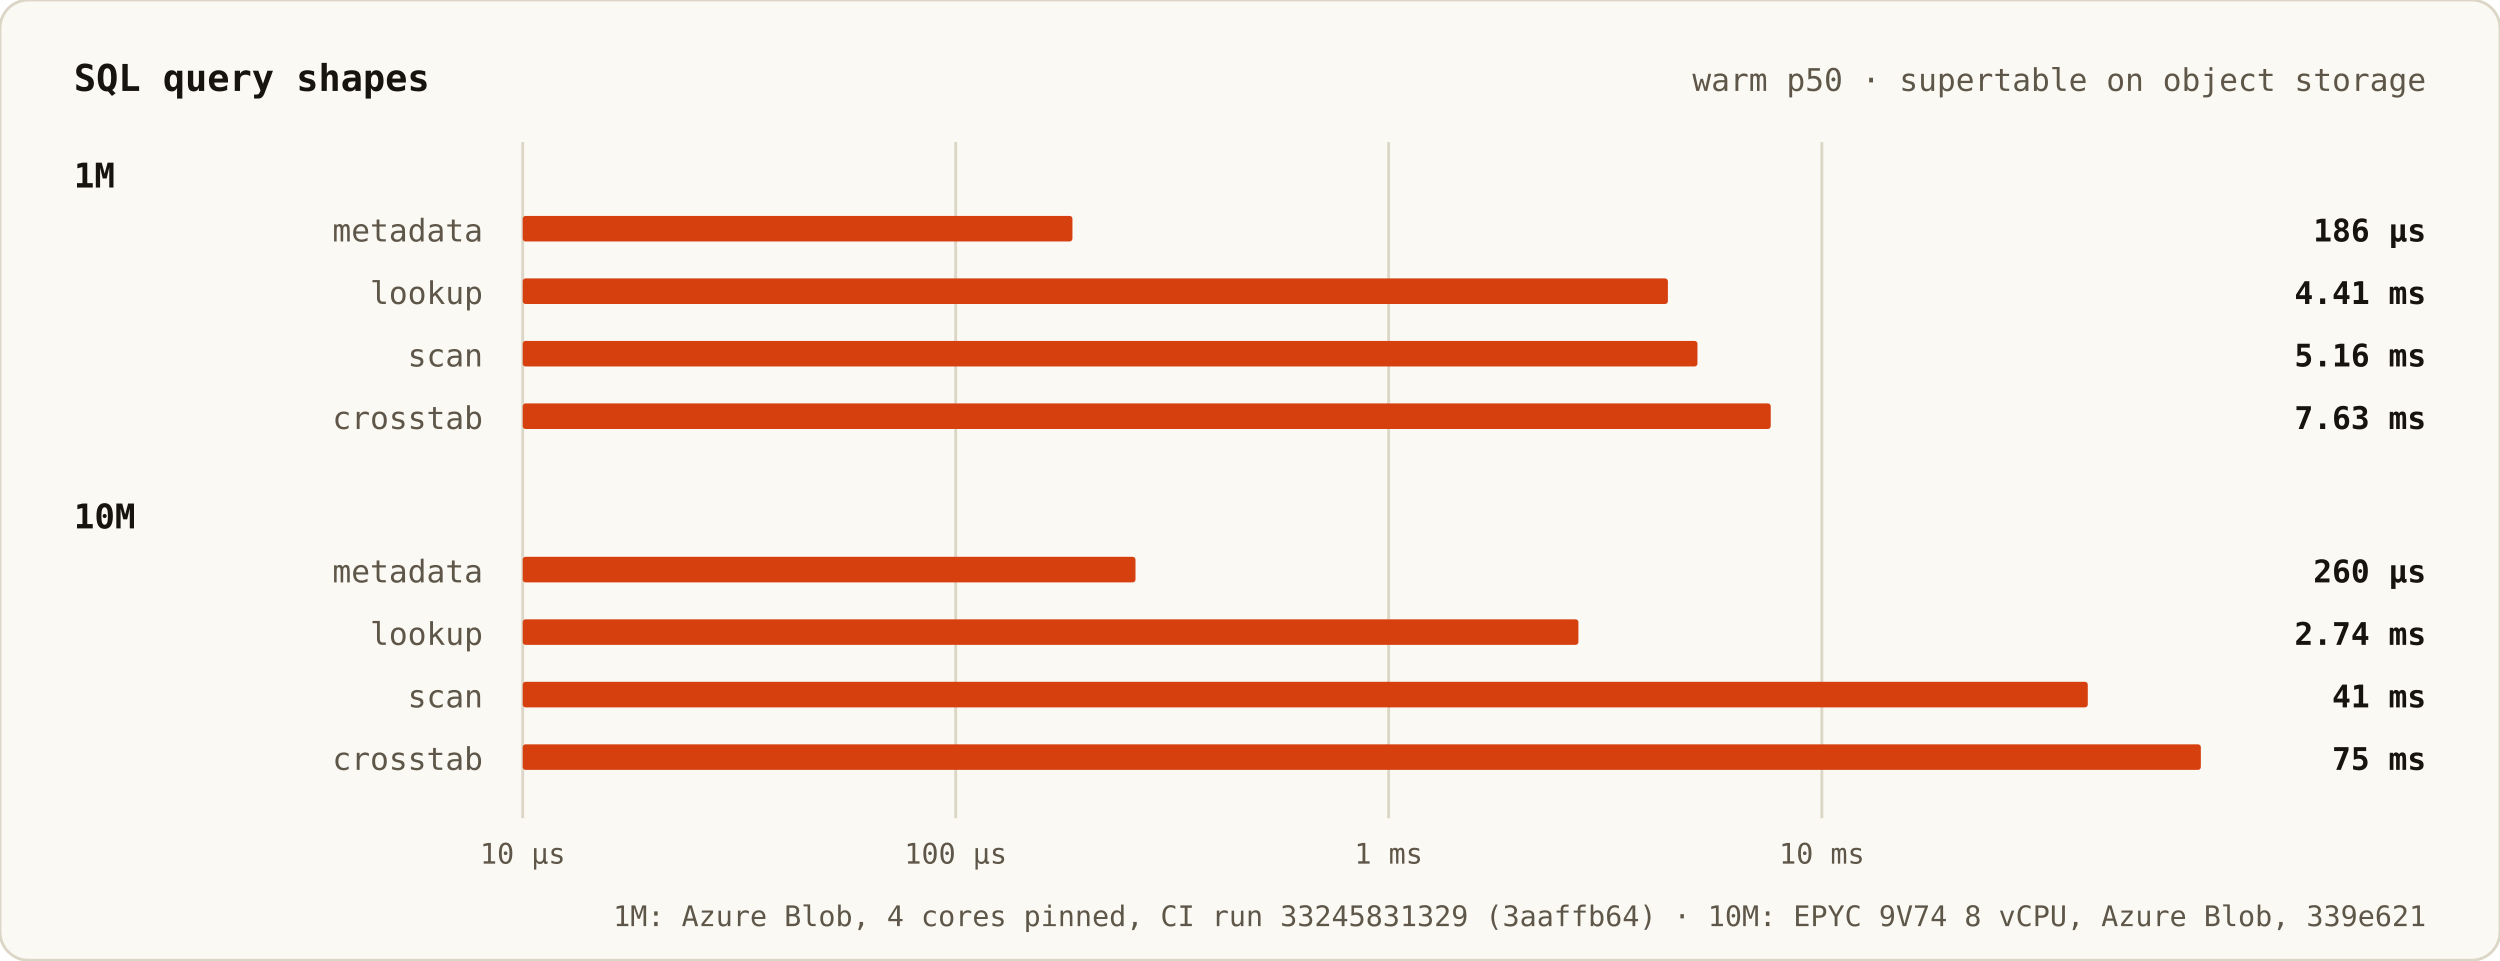
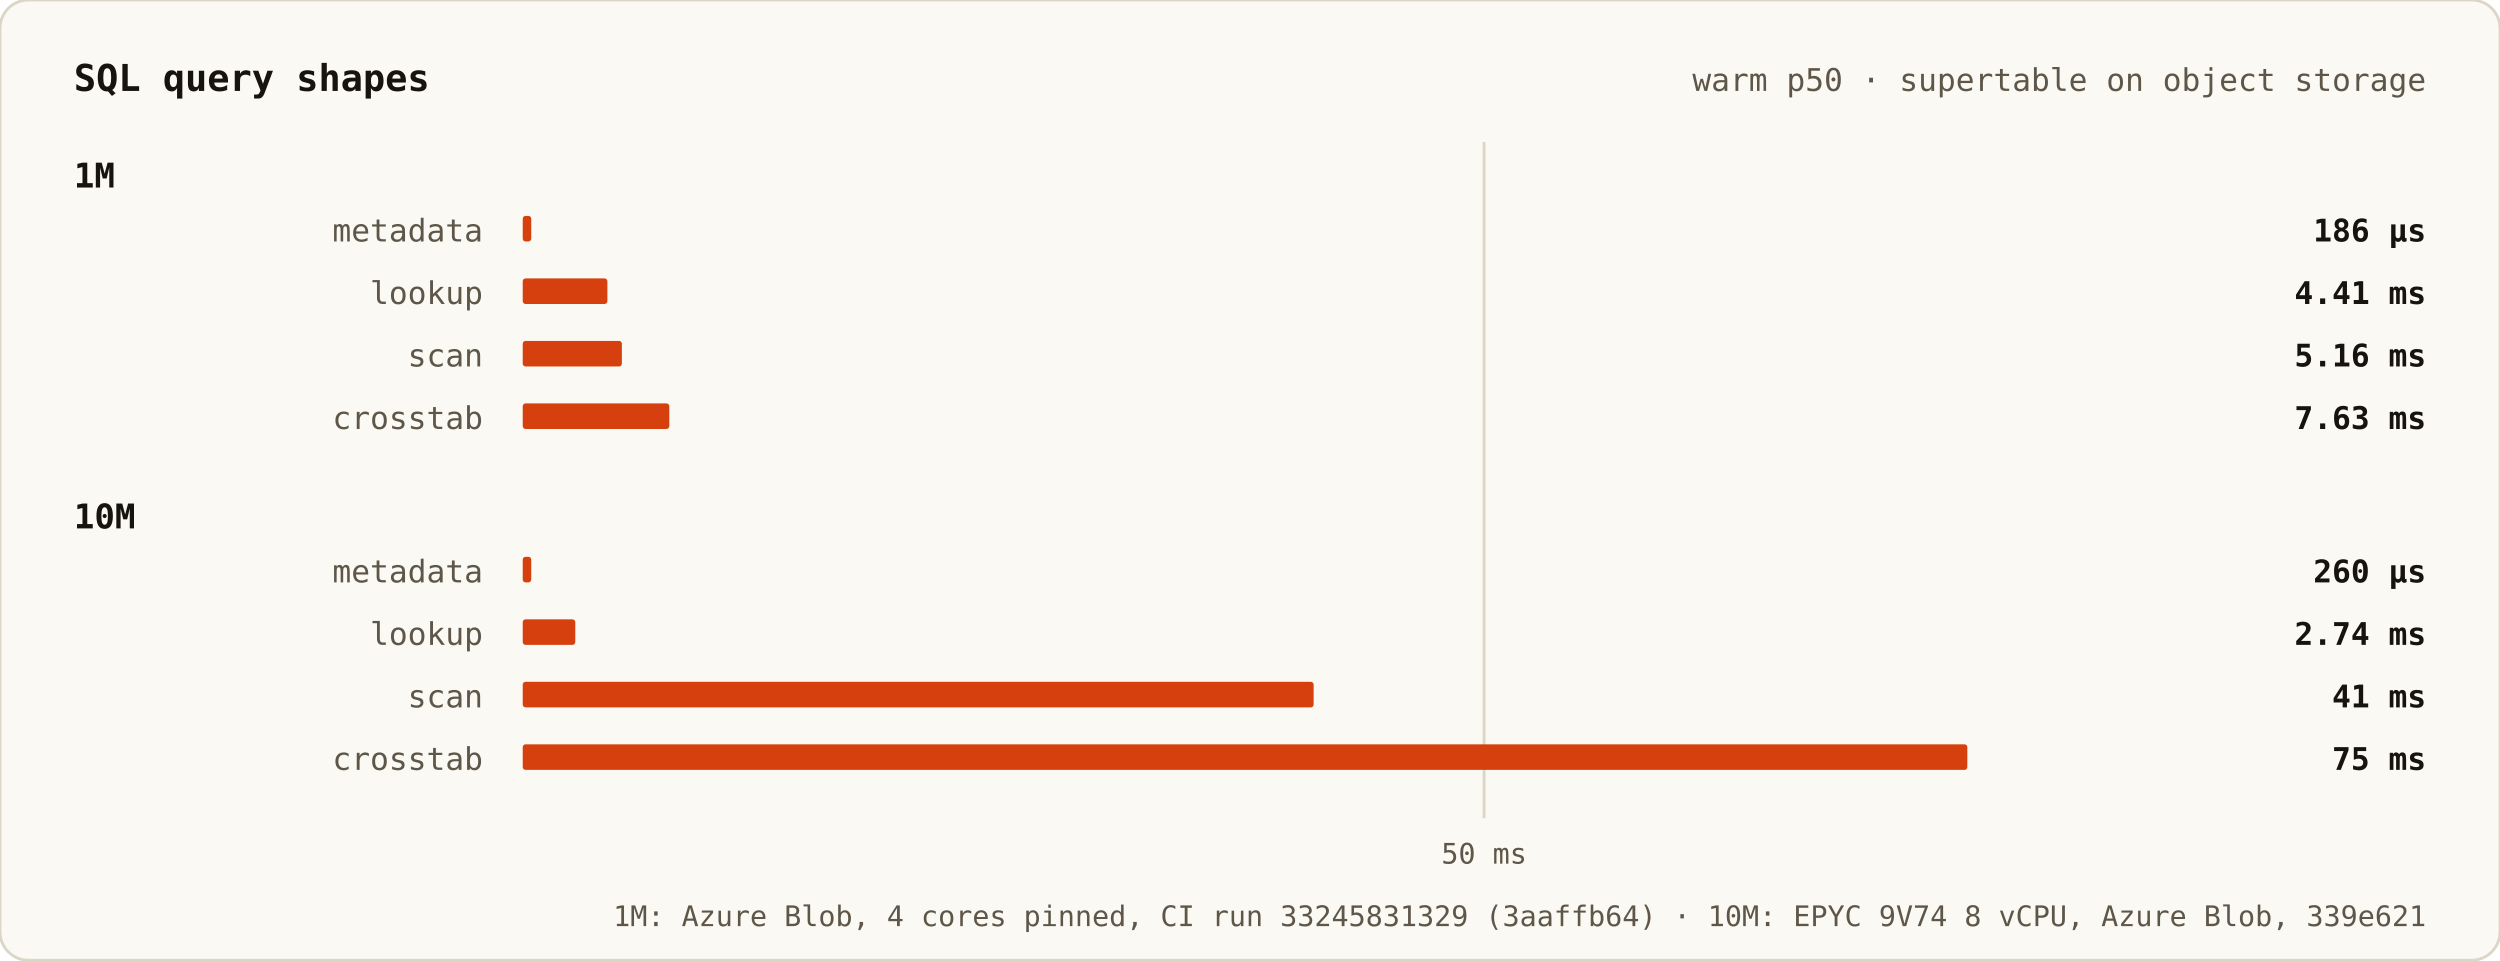
<svg xmlns="http://www.w3.org/2000/svg" width="880" height="338" viewBox="0 0 880 338" role="img">
  <rect width="880" height="338" rx="10" fill="#FBF9F3" stroke="#DCD6C7" />
  <text x="26.0" y="32.0" font-family="ui-monospace, SFMono-Regular, Menlo, Consolas, monospace" font-size="13" fill="#17130F" font-weight="600">SQL query shapes</text>
  <text x="854.0" y="32.0" font-family="ui-monospace, SFMono-Regular, Menlo, Consolas, monospace" font-size="11" fill="#5E5749" text-anchor="end">warm p50 · supertable on object storage</text>
-   <line x1="184.0" y1="50" x2="184.0" y2="288" stroke="#DCD6C7" />
-   <text x="184.0" y="304.0" font-family="ui-monospace, SFMono-Regular, Menlo, Consolas, monospace" font-size="10" fill="#5E5749" text-anchor="middle">10 µs</text>
-   <line x1="336.4" y1="50" x2="336.4" y2="288" stroke="#DCD6C7" />
-   <text x="336.4" y="304.0" font-family="ui-monospace, SFMono-Regular, Menlo, Consolas, monospace" font-size="10" fill="#5E5749" text-anchor="middle">100 µs</text>
-   <line x1="488.8" y1="50" x2="488.8" y2="288" stroke="#DCD6C7" />
-   <text x="488.8" y="304.0" font-family="ui-monospace, SFMono-Regular, Menlo, Consolas, monospace" font-size="10" fill="#5E5749" text-anchor="middle">1 ms</text>
-   <line x1="641.3" y1="50" x2="641.3" y2="288" stroke="#DCD6C7" />
-   <text x="641.3" y="304.0" font-family="ui-monospace, SFMono-Regular, Menlo, Consolas, monospace" font-size="10" fill="#5E5749" text-anchor="middle">10 ms</text>
+   <line x1="522.4" y1="50" x2="522.4" y2="288" stroke="#DCD6C7" />
+   <text x="522.4" y="304.0" font-family="ui-monospace, SFMono-Regular, Menlo, Consolas, monospace" font-size="10" fill="#5E5749" text-anchor="middle">50 ms</text>
  <text x="26.0" y="66.0" font-family="ui-monospace, SFMono-Regular, Menlo, Consolas, monospace" font-size="12" fill="#17130F" font-weight="600">1M</text>
  <text x="170.0" y="85.0" font-family="ui-monospace, SFMono-Regular, Menlo, Consolas, monospace" font-size="11" fill="#5E5749" text-anchor="end">metadata</text>
-   <rect x="184" y="76" width="193.5" height="9" rx="1" fill="#D6400F" />
+   <rect x="184" y="76" width="3.0" height="9" rx="1" fill="#D6400F" />
  <text x="854.0" y="85.0" font-family="ui-monospace, SFMono-Regular, Menlo, Consolas, monospace" font-size="11" fill="#17130F" font-weight="600" text-anchor="end">186 µs</text>
  <text x="170.0" y="107.0" font-family="ui-monospace, SFMono-Regular, Menlo, Consolas, monospace" font-size="11" fill="#5E5749" text-anchor="end">lookup</text>
-   <rect x="184" y="98" width="403.1" height="9" rx="1" fill="#D6400F" />
+   <rect x="184" y="98" width="29.8" height="9" rx="1" fill="#D6400F" />
  <text x="854.0" y="107.0" font-family="ui-monospace, SFMono-Regular, Menlo, Consolas, monospace" font-size="11" fill="#17130F" font-weight="600" text-anchor="end">4.41 ms</text>
  <text x="170.0" y="129.0" font-family="ui-monospace, SFMono-Regular, Menlo, Consolas, monospace" font-size="11" fill="#5E5749" text-anchor="end">scan</text>
-   <rect x="184" y="120" width="413.5" height="9" rx="1" fill="#D6400F" />
+   <rect x="184" y="120" width="34.9" height="9" rx="1" fill="#D6400F" />
  <text x="854.0" y="129.0" font-family="ui-monospace, SFMono-Regular, Menlo, Consolas, monospace" font-size="11" fill="#17130F" font-weight="600" text-anchor="end">5.16 ms</text>
  <text x="170.0" y="151.0" font-family="ui-monospace, SFMono-Regular, Menlo, Consolas, monospace" font-size="11" fill="#5E5749" text-anchor="end">crosstab</text>
-   <rect x="184" y="142" width="439.3" height="9" rx="1" fill="#D6400F" />
+   <rect x="184" y="142" width="51.6" height="9" rx="1" fill="#D6400F" />
  <text x="854.0" y="151.0" font-family="ui-monospace, SFMono-Regular, Menlo, Consolas, monospace" font-size="11" fill="#17130F" font-weight="600" text-anchor="end">7.63 ms</text>
  <text x="26.0" y="186.0" font-family="ui-monospace, SFMono-Regular, Menlo, Consolas, monospace" font-size="12" fill="#17130F" font-weight="600">10M</text>
  <text x="170.0" y="205.0" font-family="ui-monospace, SFMono-Regular, Menlo, Consolas, monospace" font-size="11" fill="#5E5749" text-anchor="end">metadata</text>
-   <rect x="184" y="196" width="215.7" height="9" rx="1" fill="#D6400F" />
+   <rect x="184" y="196" width="3.0" height="9" rx="1" fill="#D6400F" />
  <text x="854.0" y="205.0" font-family="ui-monospace, SFMono-Regular, Menlo, Consolas, monospace" font-size="11" fill="#17130F" font-weight="600" text-anchor="end">260 µs</text>
  <text x="170.0" y="227.0" font-family="ui-monospace, SFMono-Regular, Menlo, Consolas, monospace" font-size="11" fill="#5E5749" text-anchor="end">lookup</text>
-   <rect x="184" y="218" width="371.6" height="9" rx="1" fill="#D6400F" />
+   <rect x="184" y="218" width="18.5" height="9" rx="1" fill="#D6400F" />
  <text x="854.0" y="227.0" font-family="ui-monospace, SFMono-Regular, Menlo, Consolas, monospace" font-size="11" fill="#17130F" font-weight="600" text-anchor="end">2.74 ms</text>
  <text x="170.0" y="249.0" font-family="ui-monospace, SFMono-Regular, Menlo, Consolas, monospace" font-size="11" fill="#5E5749" text-anchor="end">scan</text>
-   <rect x="184" y="240" width="550.9" height="9" rx="1" fill="#D6400F" />
+   <rect x="184" y="240" width="278.4" height="9" rx="1" fill="#D6400F" />
  <text x="854.0" y="249.0" font-family="ui-monospace, SFMono-Regular, Menlo, Consolas, monospace" font-size="11" fill="#17130F" font-weight="600" text-anchor="end">41 ms</text>
  <text x="170.0" y="271.0" font-family="ui-monospace, SFMono-Regular, Menlo, Consolas, monospace" font-size="11" fill="#5E5749" text-anchor="end">crosstab</text>
-   <rect x="184" y="262" width="590.7" height="9" rx="1" fill="#D6400F" />
+   <rect x="184" y="262" width="508.5" height="9" rx="1" fill="#D6400F" />
  <text x="854.0" y="271.0" font-family="ui-monospace, SFMono-Regular, Menlo, Consolas, monospace" font-size="11" fill="#17130F" font-weight="600" text-anchor="end">75 ms</text>
  <text x="854.0" y="326.0" font-family="ui-monospace, SFMono-Regular, Menlo, Consolas, monospace" font-size="10" fill="#5E5749" text-anchor="end">1M: Azure Blob, 4 cores pinned, CI run 33245831329 (3aaffb64) · 10M: EPYC 9V74 8 vCPU, Azure Blob, 339e621</text>
</svg>
